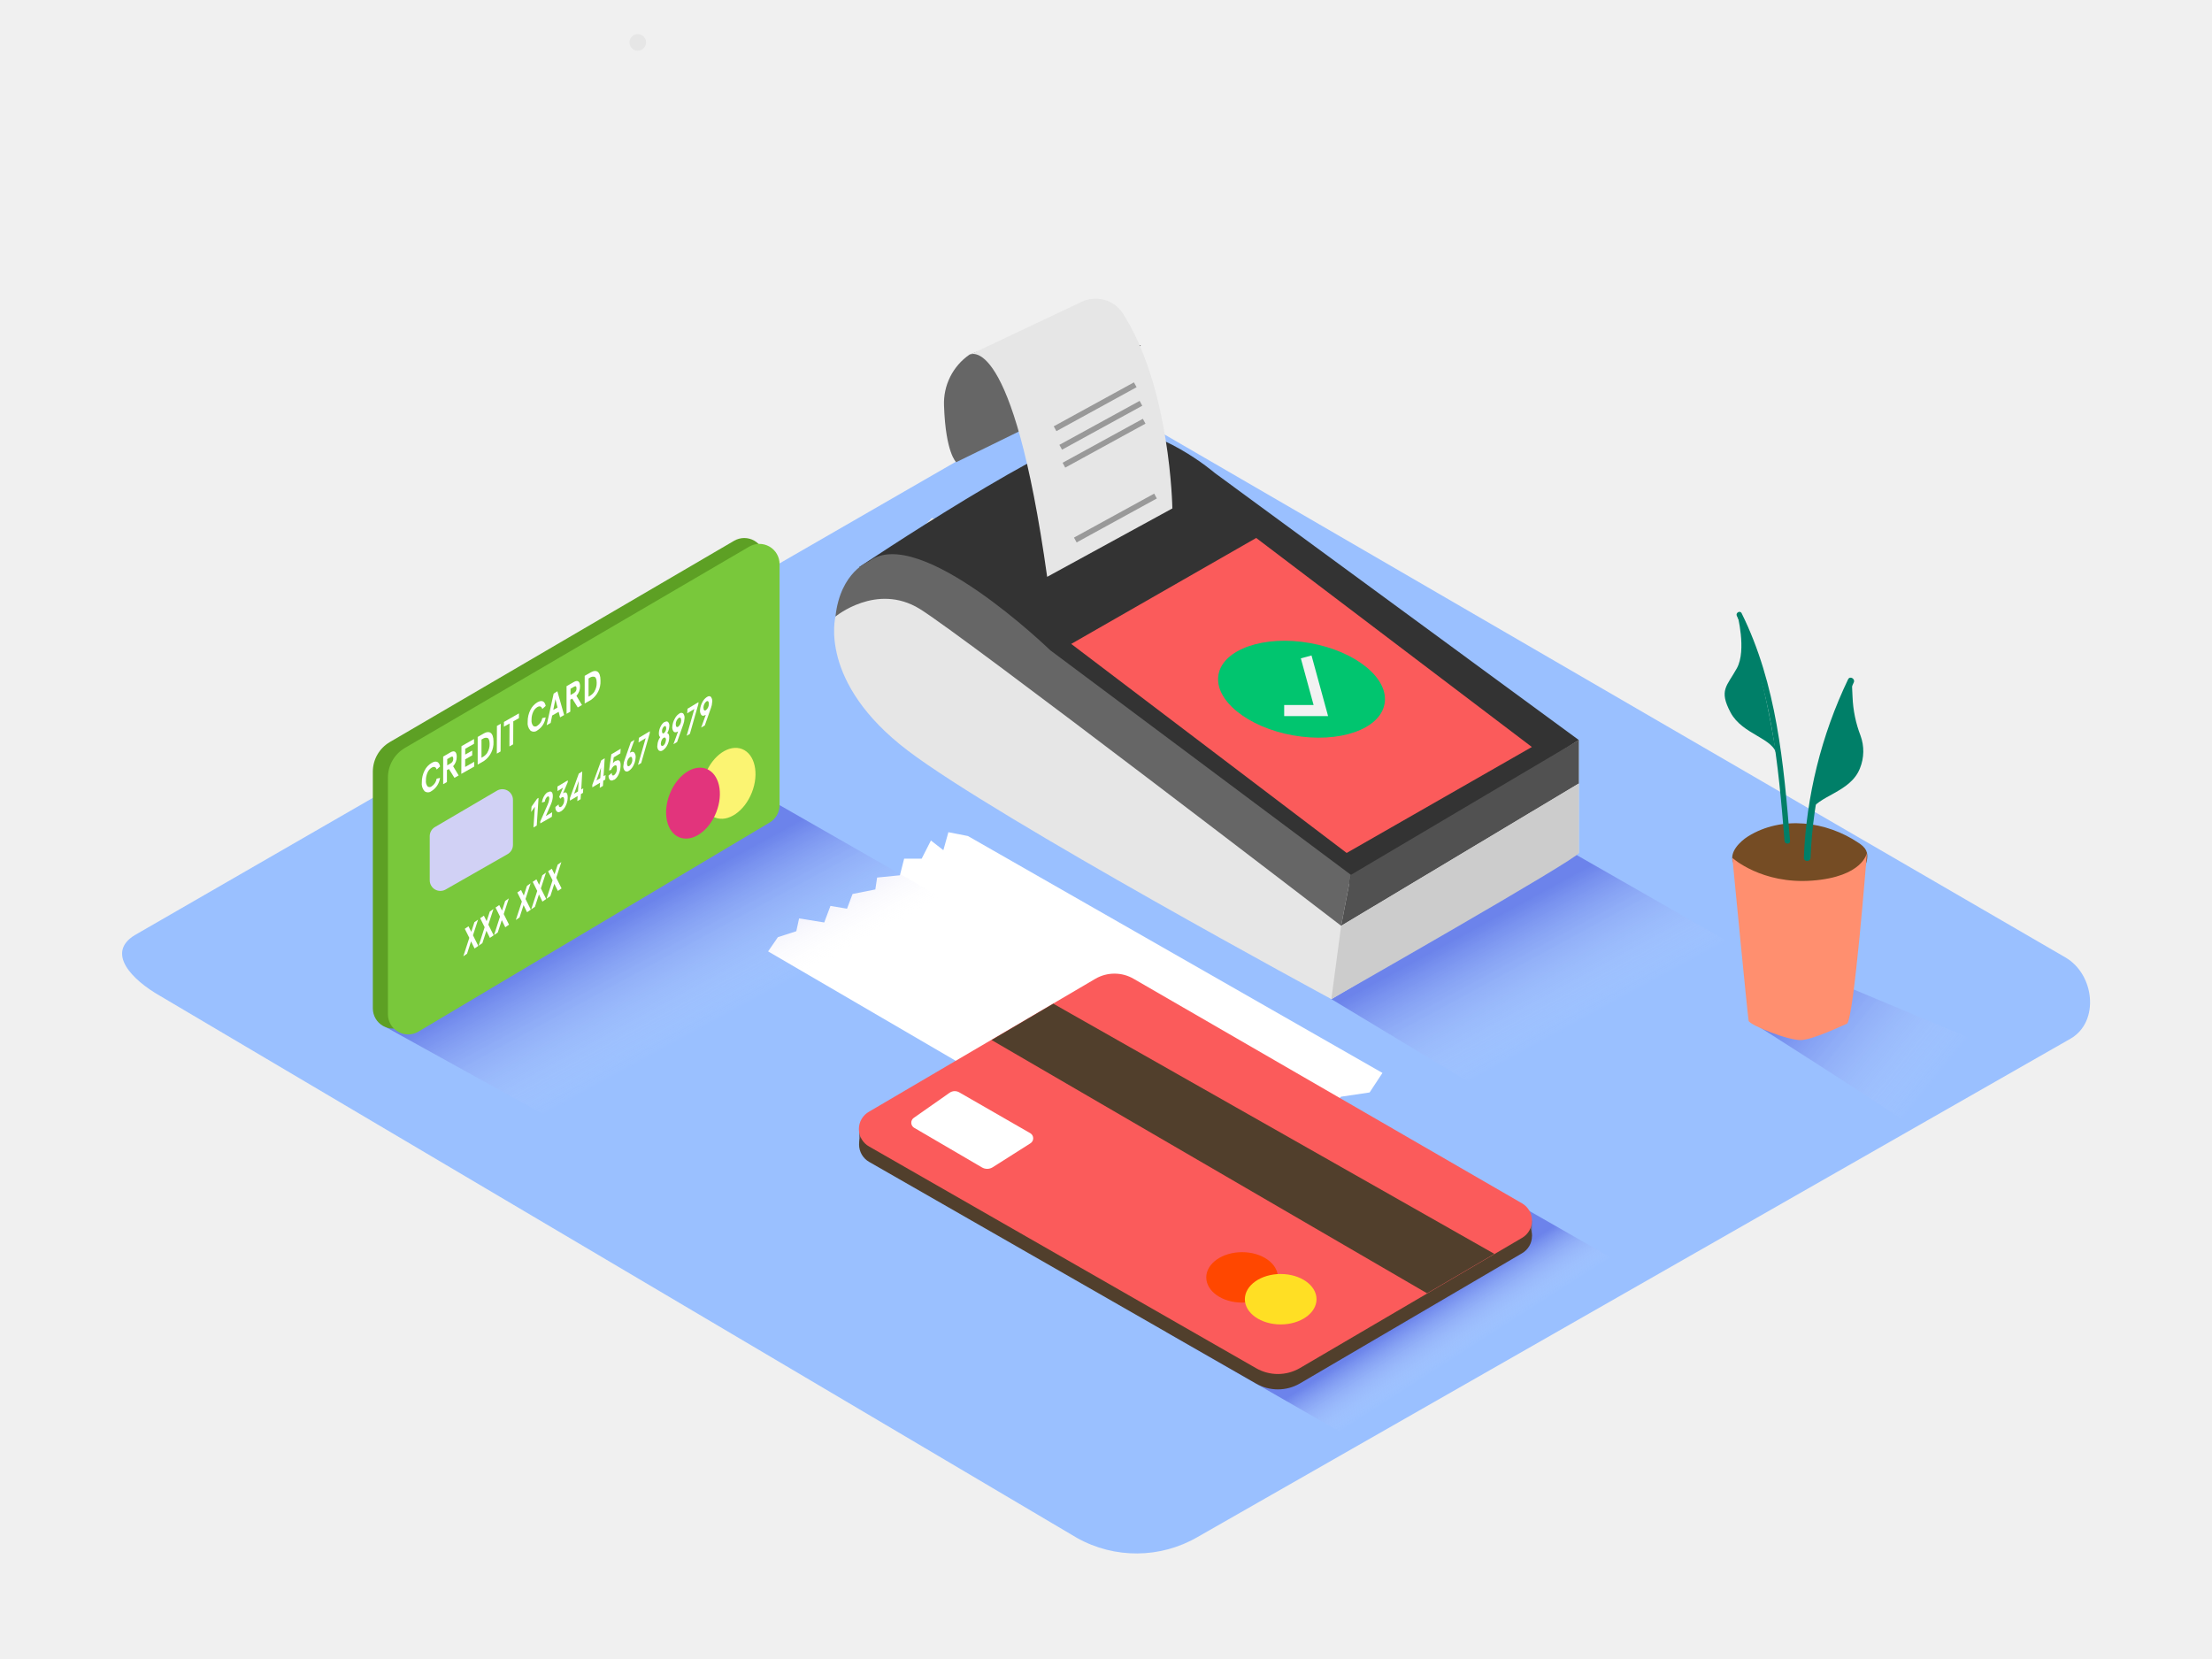
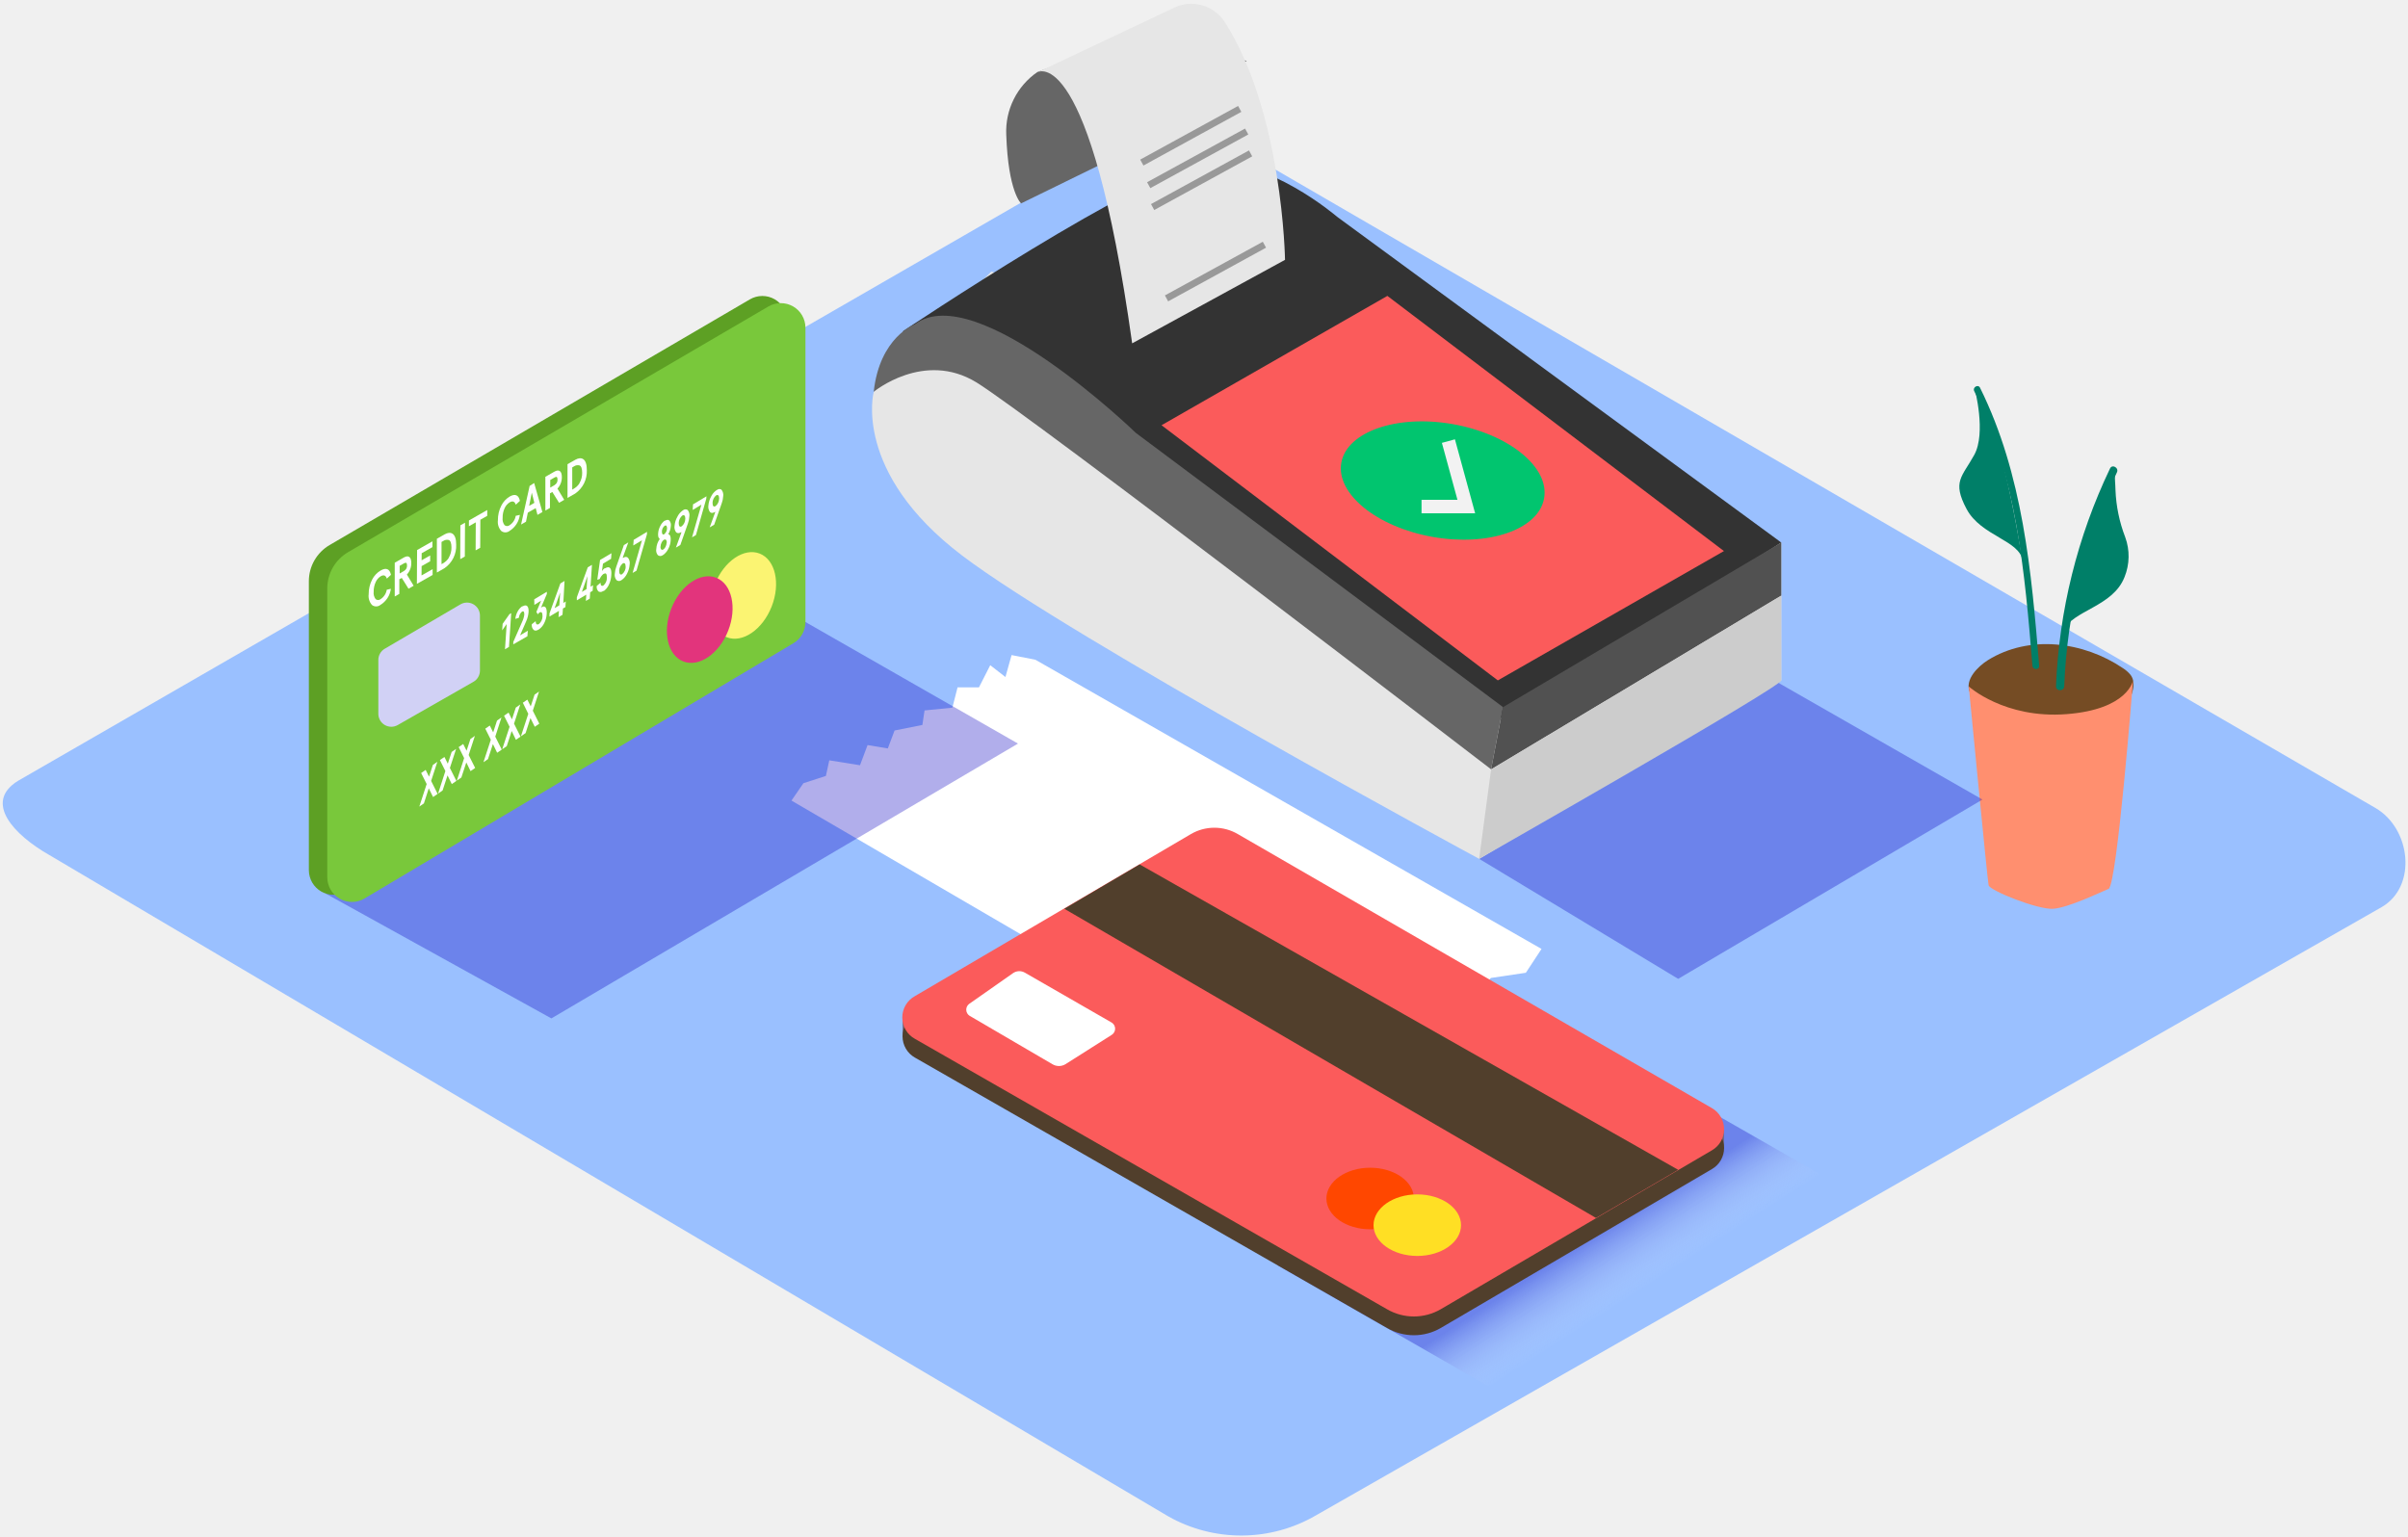
- <svg xmlns="http://www.w3.org/2000/svg" xmlns:xlink="http://www.w3.org/1999/xlink" id="Layer_2" data-name="Layer 2" viewBox="0 0 400 300" class="illustration">
+ <svg xmlns="http://www.w3.org/2000/svg" viewBox="0 0 362 231" fill="none">
+   <path d="M175.651 228.011L7.435 128.572C2.076 125.527 -2.512 120.624 2.705 117.407L171.53 20.068C174.068 18.495 177.914 17.47 180.482 18.962L357.092 121.477C362.452 124.583 363.406 133.281 358.047 136.387L197.829 227.849C194.466 229.805 190.651 230.85 186.761 230.878C182.871 230.907 179.042 229.918 175.651 228.011Z" fill="#9AC0FF" />
+   <path opacity="0.32" d="M192.033 190.233L225.203 209.275L276.319 178.094L241.514 158.179" fill="url(#paint0_linear)" />
+   <path d="M118.984 120.371L119.745 120.817L195.494 164.99L197.585 162.107L203.848 160.585L203.878 158.108L210.273 156.85L211.643 154.251L216.19 153.815L218.291 150.415L221.773 149.643L224.127 147.045L229.385 146.263L231.74 142.68L155.655 99.198L152.073 98.497L151.149 101.796L148.865 100.02L147.17 103.349H143.953L143.171 106.404L138.989 106.82L138.664 109.003L134.483 109.835L133.468 112.535L130.423 112.027L129.286 115.062L124.668 114.321L124.16 116.666L120.78 117.762" fill="white" />
+   <path d="M259.165 169.771V172.714L258.272 171.242L259.165 169.771Z" fill="#756373" />
+   <path d="M135.701 153.125V155.957L137.984 154.434L135.701 153.125Z" fill="#756373" />
+   <path d="M137.548 159.022L208.527 199.683C209.75 200.391 211.138 200.764 212.551 200.764C213.965 200.764 215.353 200.391 216.576 199.683L257.358 175.779C257.915 175.458 258.377 174.995 258.698 174.438C259.019 173.882 259.188 173.25 259.188 172.607C259.188 171.965 259.019 171.333 258.698 170.777C258.377 170.22 257.915 169.757 257.358 169.436L186.075 128.267C185.007 127.645 183.794 127.317 182.558 127.317C181.322 127.317 180.109 127.645 179.041 128.267L137.558 152.627C136.989 152.944 136.515 153.408 136.185 153.969C135.854 154.531 135.68 155.17 135.679 155.821C135.678 156.473 135.85 157.113 136.179 157.675C136.507 158.238 136.98 158.703 137.548 159.022V159.022Z" fill="#513F2C" />
+   <path d="M137.548 156.2L208.527 196.861C209.75 197.569 211.138 197.942 212.551 197.942C213.965 197.942 215.353 197.569 216.576 196.861L257.358 172.958C257.915 172.636 258.377 172.173 258.698 171.617C259.019 171.06 259.188 170.428 259.188 169.786C259.188 169.143 259.019 168.512 258.698 167.955C258.377 167.398 257.915 166.936 257.358 166.614L186.075 125.405C185.007 124.783 183.794 124.455 182.558 124.455C181.322 124.455 180.109 124.783 179.041 125.405L137.558 149.765C136.979 150.079 136.496 150.543 136.159 151.109C135.821 151.675 135.643 152.321 135.642 152.979C135.641 153.638 135.817 154.285 136.153 154.851C136.488 155.418 136.97 155.884 137.548 156.2V156.2Z" fill="#FB5B5B" />
+   <path d="M145.739 152.719L158.203 160.006C158.501 160.188 158.844 160.285 159.193 160.285C159.542 160.285 159.884 160.188 160.182 160.006L167.125 155.601C167.282 155.504 167.412 155.368 167.502 155.206C167.592 155.045 167.64 154.863 167.64 154.678C167.64 154.493 167.592 154.311 167.502 154.149C167.412 153.987 167.282 153.851 167.125 153.754L154.062 146.243C153.789 146.086 153.477 146.01 153.162 146.025C152.847 146.039 152.543 146.143 152.286 146.324L145.698 150.942C145.558 151.046 145.445 151.182 145.368 151.338C145.291 151.494 145.254 151.667 145.257 151.841C145.261 152.015 145.307 152.186 145.391 152.339C145.475 152.491 145.594 152.622 145.739 152.719V152.719Z" fill="white" />
+   <path d="M205.979 184.833C209.612 184.833 212.556 182.761 212.556 180.205C212.556 177.649 209.612 175.576 205.979 175.576C202.347 175.576 199.402 177.649 199.402 180.205C199.402 182.761 202.347 184.833 205.979 184.833Z" fill="#FF4700" />
+   <path d="M213.064 188.842C216.696 188.842 219.641 186.77 219.641 184.214C219.641 181.658 216.696 179.586 213.064 179.586C209.431 179.586 206.487 181.658 206.487 184.214C206.487 186.77 209.431 188.842 213.064 188.842Z" fill="#FFDF24" />
+   <path d="M160 136.641L239.931 183.128L252.283 175.891L171.327 129.972L160 136.641Z" fill="#513F2C" />
+   <path opacity="0.32" d="M327.302 151.44C333.749 146.94 340.575 143.011 347.704 139.696L311.326 124.471L299.329 133.231C307.784 138.651 316.269 144.01 324.622 149.562C325.526 150.201 326.409 150.78 327.302 151.44Z" fill="url(#paint1_linear)" />
+   <path d="M320.664 102.263C320.595 101.976 320.467 101.706 320.289 101.471C319.961 101.072 319.57 100.729 319.131 100.456C313.234 96.467 305.064 95.381 298.831 99.269C297.41 100.162 295.289 102.182 296.132 104.09C296.619 105.196 298.101 105.846 299.177 106.293C302.606 107.651 306.188 108.585 309.844 109.074C311.164 109.297 312.503 109.52 313.833 109.642C314.753 109.731 315.68 109.587 316.53 109.223C317.379 108.859 318.124 108.288 318.695 107.561C319.598 106.384 321.07 103.999 320.664 102.263Z" fill="#754C24" />
+   <path d="M295.969 103.217C295.969 103.217 301.349 108.089 310.646 107.379C319.943 106.668 320.664 102.304 320.664 102.304C320.664 102.304 318.258 133.119 316.99 133.647C315.721 134.175 310.971 136.469 308.677 136.641C306.383 136.814 299.136 133.911 298.953 133.109C298.77 132.307 295.969 103.217 295.969 103.217Z" fill="#FF8F6F" />
+   <path d="M297.664 58.303C297.38 57.725 296.497 58.232 296.791 58.811C303.155 71.64 304.394 86.084 305.541 100.111C305.591 100.751 306.606 100.761 306.556 100.111C305.388 85.891 304.109 71.305 297.664 58.303Z" fill="#007F68" />
+   <path d="M296.852 58.415C296.852 58.415 298.628 65.073 296.791 68.403C294.954 71.732 293.442 72.392 295.634 76.523C297.826 80.654 303.693 81.212 304.079 84.379C304.465 87.546 301.267 64.079 296.852 58.415Z" fill="#007F68" />
+   <path d="M317.203 70.443C312.302 80.693 309.539 91.834 309.083 103.187C309.083 103.978 310.291 103.968 310.321 103.187C310.751 92.05 313.442 81.117 318.228 71.052C318.604 70.352 317.538 69.732 317.203 70.443Z" fill="#007F68" />
+   <path d="M318.025 73.691C318.025 73.021 317.873 71.661 317.944 70.534L317.233 70.981C314.818 76.858 311.204 90.662 310.128 94.884C311.6 91.717 317.619 91.281 319.385 86.764C320.164 84.847 320.201 82.708 319.487 80.765C318.615 78.503 318.122 76.113 318.025 73.691V73.691Z" fill="#007F68" />
+   <path opacity="0.32" d="M48.908 134.327L82.89 153.125L153.037 111.804L121.085 93.524" fill="url(#paint2_linear)" />
+   <path d="M46.431 87.393V130.845C46.433 131.498 46.608 132.139 46.937 132.703C47.266 133.267 47.738 133.734 48.306 134.056C48.874 134.379 49.517 134.545 50.17 134.539C50.822 134.533 51.462 134.355 52.024 134.022L116.507 95.635C117.057 95.307 117.513 94.842 117.829 94.285C118.146 93.728 118.313 93.099 118.314 92.458V48.204C118.313 47.553 118.141 46.913 117.814 46.349C117.487 45.785 117.018 45.317 116.453 44.993C115.887 44.669 115.247 44.499 114.595 44.502C113.943 44.504 113.304 44.678 112.741 45.007L49.547 81.953C48.598 82.509 47.812 83.304 47.265 84.258C46.718 85.213 46.431 86.293 46.431 87.393V87.393Z" fill="#5DA024" />
+   <path d="M49.202 88.469V131.921C49.204 132.574 49.379 133.215 49.708 133.779C50.037 134.343 50.509 134.809 51.077 135.132C51.645 135.454 52.288 135.621 52.941 135.615C53.593 135.609 54.233 135.431 54.795 135.098L119.278 96.711C119.828 96.383 120.284 95.918 120.6 95.361C120.917 94.804 121.084 94.175 121.085 93.534V49.28C121.084 48.629 120.912 47.989 120.585 47.425C120.258 46.861 119.789 46.393 119.224 46.069C118.658 45.745 118.018 45.575 117.366 45.578C116.714 45.58 116.075 45.754 115.512 46.083L52.318 83.029C51.369 83.585 50.583 84.38 50.036 85.334C49.489 86.288 49.202 87.369 49.202 88.469V88.469Z" fill="#79C83B" />
+   <path d="M116.001 91.208C117.37 87.734 116.569 84.166 114.212 83.237C111.855 82.308 108.834 84.37 107.465 87.844C106.096 91.317 106.897 94.886 109.255 95.815C111.612 96.744 114.633 94.681 116.001 91.208Z" fill="#FBF472" />
+   <path d="M109.463 94.843C110.832 91.37 110.03 87.801 107.673 86.872C105.316 85.943 102.295 88.005 100.926 91.479C99.557 94.952 100.359 98.521 102.716 99.45C105.073 100.379 108.094 98.317 109.463 94.843Z" fill="#E2347C" />
+   <path d="M57.241 85.769C58.053 85.302 58.601 85.546 58.774 86.429L58.155 86.998C57.992 86.51 57.688 86.388 57.241 86.642C56.904 86.849 56.639 87.153 56.48 87.515C56.269 87.973 56.165 88.473 56.175 88.977C56.126 89.37 56.231 89.767 56.47 90.083C56.575 90.171 56.708 90.218 56.845 90.218C56.982 90.218 57.115 90.171 57.221 90.083C57.464 89.925 57.672 89.718 57.831 89.475C57.99 89.232 58.097 88.959 58.144 88.672L58.764 88.53C58.698 89.03 58.521 89.508 58.245 89.93C57.969 90.352 57.602 90.706 57.17 90.966C56.992 91.105 56.772 91.181 56.546 91.181C56.32 91.181 56.1 91.105 55.922 90.966C55.728 90.749 55.583 90.492 55.497 90.213C55.411 89.935 55.386 89.641 55.424 89.352C55.416 88.587 55.593 87.831 55.942 87.15C56.233 86.574 56.684 86.094 57.241 85.769Z" fill="white" />
+   <path d="M61.169 86.388L62.184 88.073L61.413 88.52L60.398 86.896L60.032 87.099V89.291L59.342 89.687V84.612L60.702 83.831C61.423 83.414 61.829 83.76 61.829 84.632C61.845 85.281 61.609 85.911 61.169 86.388V86.388ZM60.743 85.84C60.888 85.76 61.006 85.64 61.086 85.494C61.165 85.348 61.201 85.183 61.189 85.018C61.189 84.632 61.044 84.524 60.753 84.693L60.083 85.079V86.226L60.753 85.84" fill="white" />
+   <path d="M65.006 81.394V82.267L63.392 83.181L63.382 84.247L64.671 83.516V84.389L63.382 85.12L63.372 86.52L65.036 85.576V86.449L62.671 87.789L62.702 82.704L65.006 81.394Z" fill="white" />
+   <path d="M66.853 80.339C67.736 79.842 68.589 80.116 68.579 81.892C68.611 82.581 68.468 83.266 68.163 83.884C67.857 84.502 67.4 85.032 66.833 85.424L65.676 86.084V81.009L66.853 80.339ZM67.452 83.871C67.741 83.399 67.886 82.852 67.868 82.298C67.868 81.648 67.716 81.283 67.462 81.192C67.32 81.156 67.173 81.151 67.029 81.177C66.886 81.203 66.749 81.26 66.63 81.344L66.376 81.486V84.825L66.63 84.683C66.972 84.485 67.261 84.206 67.472 83.871" fill="white" />
+   <path d="M69.908 78.593L69.878 83.678L69.188 84.074L69.208 78.989L69.908 78.593Z" fill="white" />
+   <path d="M73.248 76.685V77.558L72.212 78.147L72.192 82.359L71.502 82.755L71.522 78.543L70.487 79.131L70.497 78.258L73.248 76.685Z" fill="white" />
+   <path d="M76.627 74.655C77.439 74.188 77.988 74.432 78.16 75.315L77.541 75.883C77.379 75.396 77.074 75.274 76.627 75.528C76.292 75.736 76.026 76.04 75.866 76.401C75.655 76.859 75.551 77.359 75.562 77.862C75.512 78.255 75.618 78.652 75.856 78.969C75.963 79.055 76.095 79.101 76.232 79.101C76.368 79.101 76.501 79.055 76.607 78.969C76.851 78.811 77.058 78.603 77.218 78.361C77.377 78.118 77.483 77.844 77.531 77.558L78.15 77.416C78.086 77.909 77.914 78.381 77.646 78.799C77.377 79.216 77.019 79.569 76.597 79.832C76.419 79.971 76.199 80.046 75.973 80.046C75.747 80.046 75.527 79.971 75.349 79.832C75.155 79.614 75.01 79.357 74.924 79.079C74.838 78.8 74.814 78.507 74.851 78.218C74.842 77.452 75.019 76.696 75.369 76.015C75.652 75.452 76.088 74.981 76.627 74.655V74.655Z" fill="white" />
+   <path d="M80.302 72.625L81.54 76.99L80.799 77.416L80.535 76.401L79.348 77.081L79.074 78.441L78.333 78.867L79.622 73.061L80.302 72.625ZM79.551 76.056L80.332 75.609L79.947 74.076L79.541 76.106" fill="white" />
+   <path d="M83.803 73.468L84.819 75.152L84.047 75.599L83.032 73.975L82.677 74.178V76.37L81.987 76.766V71.691L83.337 70.92C84.057 70.504 84.463 70.849 84.463 71.722C84.477 72.367 84.241 72.993 83.803 73.468V73.468ZM83.377 72.919C83.519 72.839 83.636 72.72 83.713 72.577C83.79 72.433 83.825 72.27 83.814 72.107C83.814 71.722 83.672 71.61 83.387 71.783L82.718 72.168V73.315L83.387 72.93" fill="white" />
+   <path d="M86.504 69.123C87.376 68.626 88.229 68.9 88.219 70.686C88.25 71.373 88.106 72.057 87.801 72.673C87.495 73.289 87.038 73.817 86.473 74.208L85.316 74.868V69.793L86.504 69.123ZM87.102 72.655C87.389 72.182 87.534 71.636 87.519 71.082C87.519 70.433 87.366 70.067 87.112 69.976C86.971 69.94 86.823 69.935 86.68 69.961C86.536 69.987 86.4 70.044 86.28 70.128L86.026 70.28V73.62L86.28 73.467C86.622 73.269 86.911 72.99 87.123 72.655" fill="white" />
+   <path d="M56.876 99.198V107.318C56.874 107.66 56.963 107.997 57.134 108.295C57.304 108.592 57.55 108.839 57.847 109.011C58.143 109.183 58.48 109.273 58.823 109.274C59.165 109.274 59.502 109.184 59.799 109.013L71.136 102.537C71.441 102.371 71.696 102.126 71.875 101.828C72.053 101.53 72.149 101.189 72.151 100.842V92.549C72.151 92.203 72.058 91.862 71.882 91.563C71.706 91.264 71.453 91.018 71.15 90.849C70.847 90.681 70.504 90.596 70.157 90.604C69.811 90.612 69.472 90.713 69.177 90.895L57.84 97.543C57.55 97.713 57.309 97.954 57.141 98.244C56.972 98.534 56.88 98.862 56.876 99.198V99.198Z" fill="#D1D1F5" />
+   <path d="M76.587 92.346L76.851 92.194L76.516 97.269L75.917 97.624L76.171 93.828L75.491 94.782L75.562 93.798L76.587 92.346Z" fill="white" />
+   <path d="M78.485 91.169H78.566C79.185 90.804 79.52 91.169 79.459 92.052C79.416 92.53 79.293 92.996 79.094 93.433L78.18 95.534L79.348 94.833L79.287 95.666L77.165 96.884V96.518L78.505 93.473C78.668 93.134 78.775 92.771 78.82 92.397C78.82 91.981 78.719 91.819 78.455 91.981C78.324 92.095 78.218 92.233 78.141 92.388C78.064 92.543 78.019 92.712 78.008 92.885L77.47 93.057C77.512 92.654 77.637 92.263 77.835 91.91C77.992 91.617 78.215 91.363 78.485 91.169Z" fill="white" />
+   <path d="M80.312 90.113L82.21 88.977V89.301L81.327 91.382L81.459 91.281C81.966 90.986 82.24 91.402 82.19 92.296C82.162 92.796 82.027 93.284 81.794 93.727C81.625 94.073 81.374 94.372 81.063 94.6L80.962 94.661C80.657 94.853 80.403 94.864 80.221 94.711C80.113 94.6 80.032 94.465 79.984 94.317C79.937 94.169 79.924 94.012 79.947 93.859L80.525 93.402C80.525 93.849 80.728 93.991 81.012 93.828C81.18 93.687 81.316 93.512 81.41 93.314C81.504 93.116 81.556 92.9 81.56 92.681C81.56 92.103 81.408 91.92 81.104 92.103C81.002 92.176 80.913 92.265 80.84 92.367L80.637 92.001L81.347 90.316L80.332 90.946L80.312 90.113Z" fill="white" />
+   <path d="M84.687 90.661L85.052 90.438L85.001 91.281L84.626 91.494L84.565 92.438L83.966 92.793L84.027 91.849L82.606 92.702V92.235L84.24 87.728L84.869 87.353L84.687 90.661ZM84.088 91.017L84.21 89.088L83.377 91.443L84.078 91.017" fill="white" />
+   <path d="M88.777 88.215L89.153 87.992L89.092 88.835L88.726 89.048L88.665 90.002L88.077 90.357L88.138 89.413L86.717 90.266V89.809L88.361 85.302L88.99 84.927L88.777 88.215ZM88.178 88.571L88.31 86.632L87.478 88.997L88.178 88.571" fill="white" />
+   <path d="M90.208 84.196L91.924 83.181L91.863 84.023L90.645 84.754L90.493 85.861C90.603 85.7 90.741 85.559 90.898 85.444H90.98C91.65 85.038 91.995 85.444 91.893 86.51C91.866 87.011 91.739 87.501 91.518 87.951C91.354 88.309 91.102 88.62 90.787 88.855L90.665 88.865C90.57 88.948 90.451 88.998 90.325 89.009C90.199 89.02 90.073 88.991 89.965 88.926C89.864 88.818 89.789 88.689 89.743 88.549C89.698 88.409 89.683 88.26 89.701 88.114L90.279 87.617C90.279 88.053 90.462 88.185 90.726 88.022C90.893 87.879 91.025 87.699 91.113 87.497C91.201 87.295 91.242 87.076 91.233 86.855C91.233 86.277 91.102 86.094 90.777 86.287H90.726C90.475 86.492 90.279 86.758 90.157 87.058L89.792 87.17L90.208 84.196Z" fill="white" />
+   <path d="M94.421 83.882C94.528 84.025 94.605 84.189 94.645 84.364C94.686 84.539 94.688 84.72 94.654 84.897C94.619 85.376 94.484 85.843 94.258 86.267C94.089 86.618 93.839 86.925 93.527 87.16L93.436 87.221C93.33 87.311 93.195 87.36 93.055 87.36C92.916 87.36 92.781 87.311 92.675 87.221C92.561 87.08 92.481 86.916 92.439 86.741C92.397 86.565 92.394 86.382 92.431 86.206C92.456 85.858 92.531 85.516 92.654 85.191L93.791 81.953L94.451 81.557L93.609 83.871H93.69C93.994 83.689 94.238 83.689 94.421 83.882ZM94.055 85.242C94.055 84.734 93.893 84.551 93.598 84.734C93.44 84.868 93.312 85.034 93.223 85.221C93.133 85.409 93.085 85.613 93.081 85.82C93.081 86.307 93.253 86.5 93.537 86.328C93.697 86.192 93.826 86.024 93.917 85.835C94.008 85.647 94.059 85.441 94.065 85.231" fill="white" />
+   <path d="M95.263 81.171L97.273 79.963L97.252 80.349L95.689 85.8L95.101 86.145L96.511 81.232L95.202 82.014L95.263 81.171Z" fill="white" />
+   <path d="M100.46 80.309C100.744 80.39 100.866 80.704 100.825 81.263C100.797 81.73 100.662 82.186 100.429 82.592C100.262 82.917 100.023 83.198 99.729 83.415L99.638 83.475C99.532 83.558 99.401 83.604 99.267 83.604C99.133 83.604 99.002 83.558 98.897 83.475C98.788 83.344 98.711 83.19 98.671 83.025C98.63 82.86 98.627 82.688 98.663 82.521C98.69 81.988 98.87 81.473 99.181 81.039C98.988 80.918 98.907 80.644 98.937 80.207C98.966 79.805 99.08 79.414 99.272 79.06C99.419 78.755 99.639 78.49 99.912 78.289H99.983C100.267 78.126 100.48 78.116 100.642 78.289C100.733 78.403 100.799 78.536 100.834 78.678C100.869 78.82 100.873 78.967 100.845 79.111C100.817 79.536 100.684 79.947 100.46 80.309V80.309ZM100.226 81.628C100.242 81.549 100.241 81.468 100.224 81.389C100.206 81.31 100.173 81.236 100.125 81.171C100.044 81.1 99.932 81.1 99.79 81.171C99.656 81.269 99.548 81.398 99.475 81.547C99.375 81.735 99.316 81.943 99.303 82.156C99.286 82.235 99.287 82.316 99.304 82.395C99.322 82.474 99.356 82.548 99.404 82.613C99.485 82.684 99.597 82.694 99.729 82.613C99.863 82.515 99.971 82.386 100.044 82.237C100.145 82.049 100.203 81.841 100.216 81.628H100.226ZM100.277 79.456C100.277 79.07 100.155 78.918 99.912 79.06C99.789 79.164 99.689 79.293 99.619 79.438C99.549 79.583 99.51 79.742 99.506 79.903C99.506 80.288 99.627 80.461 99.861 80.319C99.987 80.212 100.089 80.08 100.161 79.932C100.232 79.783 100.272 79.621 100.277 79.456" fill="white" />
+   <path d="M103.383 76.685C103.496 76.825 103.577 76.989 103.619 77.165C103.661 77.341 103.664 77.523 103.627 77.7C103.607 78.047 103.535 78.389 103.413 78.715L102.277 81.943L101.607 82.338L102.449 80.024H102.378C102.074 80.207 101.827 80.207 101.637 80.024C101.532 79.88 101.457 79.715 101.419 79.54C101.38 79.365 101.379 79.185 101.414 79.009C101.459 78.549 101.601 78.102 101.83 77.7C101.999 77.348 102.249 77.042 102.561 76.807L102.652 76.746C102.748 76.653 102.873 76.596 103.007 76.585C103.14 76.574 103.273 76.609 103.383 76.685V76.685ZM103.028 78.025C103.028 77.537 102.855 77.345 102.561 77.527C102.402 77.664 102.273 77.831 102.182 78.02C102.091 78.209 102.04 78.414 102.033 78.624C102.033 79.131 102.195 79.314 102.5 79.121C102.658 78.987 102.786 78.821 102.876 78.634C102.965 78.446 103.013 78.242 103.018 78.035" fill="white" />
+   <path d="M104.185 75.832L106.205 74.624L106.174 75L104.621 80.451L104.033 80.796L105.443 75.883L104.134 76.675L104.185 75.832Z" fill="white" />
+   <path d="M108.468 73.64C108.58 73.781 108.659 73.946 108.701 74.121C108.743 74.296 108.747 74.478 108.712 74.655C108.693 75.002 108.622 75.345 108.499 75.67L107.362 78.898L106.692 79.293L107.534 76.979H107.463C107.159 77.172 106.905 77.172 106.722 76.979C106.62 76.833 106.547 76.668 106.509 76.494C106.471 76.32 106.467 76.14 106.499 75.964C106.543 75.505 106.681 75.059 106.905 74.655C107.073 74.303 107.324 73.996 107.636 73.762L107.727 73.701C108.022 73.488 108.275 73.478 108.468 73.64ZM108.113 74.99C108.113 74.503 107.94 74.31 107.646 74.493C107.487 74.629 107.358 74.797 107.267 74.985C107.176 75.174 107.125 75.379 107.118 75.589C107.118 76.096 107.281 76.279 107.585 76.086C107.743 75.952 107.872 75.786 107.961 75.599C108.05 75.412 108.098 75.207 108.103 75" fill="white" />
+   <path d="M65.747 114.544L64.813 117.417L65.787 119.366L65.107 119.843L64.458 118.533L63.727 120.797L63.037 121.274L64.143 117.884L63.311 116.229L63.991 115.762L64.498 116.777L65.077 115.011L65.747 114.544Z" fill="white" />
+   <path d="M71.39 110.647L70.456 113.519L71.431 115.468L70.74 115.945L70.101 114.636L69.36 116.899L68.68 117.376L69.776 113.986L68.954 112.332L69.634 111.865L70.142 112.88L70.72 111.114L71.39 110.647Z" fill="white" />
+   <path d="M68.569 112.596L67.635 115.468L68.609 117.417L67.919 117.894L67.279 116.585L66.538 118.848L65.858 119.325L66.955 115.935L66.132 114.281L66.812 113.814L67.32 114.829L67.899 113.063L68.569 112.596Z" fill="white" />
+   <path d="M75.389 107.876L74.455 110.759L75.43 112.707L74.74 113.184L74.1 111.875L73.359 114.139L72.679 114.605L73.786 111.225L72.953 109.561L73.633 109.094L74.141 110.119L74.719 108.343L75.389 107.876Z" fill="white" />
+   <path d="M78.211 105.927L77.277 108.81L78.251 110.759L77.561 111.236L76.922 109.916L76.181 112.19L75.501 112.657L76.607 109.277L75.775 107.612L76.455 107.145L76.963 108.16L77.541 106.394L78.211 105.927Z" fill="white" />
+   <path d="M81.033 103.978L80.099 106.861L81.073 108.81L80.393 109.277L79.744 107.967L79.013 110.231L78.312 110.708L79.419 107.328L78.597 105.663L79.277 105.196L79.784 106.211L80.363 104.445L81.033 103.978Z" fill="white" />
+   <path opacity="0.32" d="M222.361 129.13L252.283 147.177L298.029 120.218L266.077 101.938" fill="url(#paint3_linear)" />
+   <path d="M155.95 10.832C154.438 11.874 153.215 13.283 152.396 14.927C151.578 16.571 151.191 18.396 151.271 20.231C151.565 28.909 153.504 30.584 153.504 30.584L167.338 23.814L187.405 9.147C187.405 9.147 170.495 4.995 155.95 10.832Z" fill="#666666" />
+   <path d="M131.346 58.922C131.346 58.922 128.119 70.991 144.633 83.526C161.147 96.061 222.361 129.13 222.361 129.13L267.783 102.304V81.577L149.028 40.825" fill="#E6E6E6" />
+   <path d="M267.783 81.577L200.996 32.583C200.996 32.583 190.582 23.611 181.426 24.463C172.271 25.316 135.69 49.838 135.69 49.838L225.954 108.15L267.783 81.577Z" fill="#333333" />
+   <path d="M189.019 71.407L200.285 80.299L228.116 63.581L217.54 55.197L189.019 71.407Z" fill="#70F9E9" />
+   <path d="M174.616 63.937L225.173 102.304L259.165 82.856L208.567 44.489L174.616 63.937Z" fill="#FB5B5B" />
+   <path d="M225.954 106.323L170.759 65.094C170.759 65.094 146.734 41.81 137.517 48.763C137.517 48.763 132.239 50.671 131.346 58.913C131.346 58.913 138.888 52.66 146.784 57.492C154.681 62.323 224.158 115.671 224.158 115.671L225.954 106.323Z" fill="#666666" />
+   <path d="M225.954 106.323L267.783 81.577V89.555L224.158 115.681L225.954 106.323Z" fill="#515151" />
+   <path d="M224.158 115.681L222.361 129.13C222.361 129.13 267.782 103.288 267.782 102.304V89.555L224.158 115.681Z" fill="#CCCCCC" />
+   <path d="M170.2 51.625L193.18 39.069C193.18 39.069 192.855 16.8 184.045 3.199C183.239 2.008 182.031 1.147 180.643 0.774C179.254 0.401 177.777 0.541 176.483 1.169L156 10.852C156 10.852 163.846 6.204 170.2 51.625Z" fill="#E6E6E6" />
+   <path d="M171.652 24.443L186.369 16.374" stroke="#999999" stroke-width="1.015" stroke-miterlimit="10" />
+   <path d="M172.687 27.843L187.415 19.774" stroke="#999999" stroke-width="1.015" stroke-miterlimit="10" />
+   <path d="M173.276 31.132L188.004 23.062" stroke="#999999" stroke-width="1.015" stroke-miterlimit="10" />
+   <path d="M175.367 44.865L190.084 36.795" stroke="#999999" stroke-width="1.015" stroke-miterlimit="10" />
+   <path d="M232.126 74.939C231.283 79.629 223.772 82.217 215.358 80.725C206.943 79.233 200.803 74.209 201.645 69.56C202.488 64.911 209.999 62.282 218.413 63.774C226.827 65.266 232.978 70.25 232.126 74.939Z" fill="#01C56F" />
+   <path d="M213.703 76.167H220.433L217.743 66.322" stroke="#F2F2F2" stroke-width="2.03" stroke-miterlimit="10" />
  <defs>
-     <linearGradient id="linear-gradient" x1="260.43" y1="247.4" x2="254.65" y2="238.4" gradientUnits="userSpaceOnUse">
-       <stop offset="0" stop-color="#fff" stop-opacity="0" />
-       <stop offset="0.98" stop-color="#0800bf" />
+     <linearGradient id="paint0_linear" x1="242.336" y1="196.861" x2="236.47" y2="187.726" gradientUnits="userSpaceOnUse">
+       <stop stop-color="white" stop-opacity="0" />
+       <stop offset="0.98" stop-color="#0800BF" />
    </linearGradient>
-     <linearGradient id="linear-gradient-2" x1="258.61" y1="195.66" x2="282.17" y2="176.67" gradientTransform="matrix(-1, 0, 0, 1, 608.63, 0)" xlink:href="#linear-gradient" />
-     <linearGradient id="linear-gradient-3" x1="127.37" y1="186.12" x2="115.2" y2="163.76" xlink:href="#linear-gradient" />
-     <linearGradient id="linear-gradient-4" x1="283.46" y1="186.27" x2="271.64" y2="164.54" xlink:href="#linear-gradient" />
+     <linearGradient id="paint1_linear" x1="-12235.8" y1="5401.14" x2="-12844.2" y2="4521.51" gradientUnits="userSpaceOnUse">
+       <stop stop-color="white" stop-opacity="0" />
+       <stop offset="0.98" stop-color="#0800BF" />
+     </linearGradient>
+     <linearGradient id="paint2_linear" x1="13311.8" y1="11186.4" x2="12821.3" y2="9611.79" gradientUnits="userSpaceOnUse">
+       <stop stop-color="white" stop-opacity="0" />
+       <stop offset="0.98" stop-color="#0800BF" />
+     </linearGradient>
+     <linearGradient id="paint3_linear" x1="21671.3" y1="8528.52" x2="21296.6" y2="7376.46" gradientUnits="userSpaceOnUse">
+       <stop stop-color="white" stop-opacity="0" />
+       <stop offset="0.98" stop-color="#0800BF" />
+     </linearGradient>
  </defs>
-   <path d="M194.73,278.09,29,180.12c-5.28-3-9.8-7.83-4.66-11L190.67,73.22c2.5-1.55,6.29-2.56,8.82-1.09l174,101c5.28,3.06,6.22,11.63.94,14.69L216.58,277.93A22,22,0,0,1,194.73,278.09Z" fill="#9ac0ff" />
-   <polyline points="210.87 240.87 243.55 259.63 293.91 228.91 259.62 209.29" opacity="0.32" fill="url(#linear-gradient)" />
-   <path d="M115.33,9.17a1.5,1.5,0,0,0,0-3,1.5,1.5,0,0,0,0,3Z" fill="#e6e6e6" />
-   <polyline points="138.9 172.04 139.65 172.48 214.28 216 216.34 213.16 222.51 211.66 222.54 209.22 228.84 207.98 230.19 205.42 234.67 204.99 236.74 201.64 240.17 200.88 242.49 198.32 247.67 197.55 249.99 194.02 175.03 151.18 171.5 150.49 170.59 153.74 168.34 151.99 166.67 155.27 163.5 155.27 162.73 158.28 158.61 158.69 158.29 160.84 154.17 161.66 153.17 164.32 150.17 163.82 149.05 166.81 144.5 166.08 144 168.39 140.67 169.47" fill="#fff" />
-   <polygon points="277.01 220.71 277.01 223.61 276.13 222.16 277.01 220.71" fill="#756373" />
-   <polygon points="155.37 204.31 155.37 207.1 157.62 205.6 155.37 204.31" fill="#756373" />
-   <path d="M157.19,210.12l69.93,40.06a7.91,7.91,0,0,0,7.93,0l40.18-23.55a3.61,3.61,0,0,0,0-6.25L205,179.82a6.88,6.88,0,0,0-6.93,0l-40.87,24A3.61,3.61,0,0,0,157.19,210.12Z" fill="#513f2c" />
-   <path d="M157.19,207.34l69.93,40.06a7.91,7.91,0,0,0,7.93,0l40.18-23.55a3.61,3.61,0,0,0,0-6.25L205,177a6.88,6.88,0,0,0-6.93,0l-40.87,24A3.61,3.61,0,0,0,157.19,207.34Z" fill="#fb5b5b" />
-   <path d="M165.26,203.91l12.28,7.18a1.87,1.87,0,0,0,1.95,0l6.84-4.34a1.07,1.07,0,0,0,0-1.82l-12.87-7.4a1.63,1.63,0,0,0-1.75.08l-6.49,4.55A1.07,1.07,0,0,0,165.26,203.91Z" fill="#fff" />
-   <ellipse cx="224.61" cy="230.99" rx="6.48" ry="4.56" fill="#ff4700" />
-   <ellipse cx="231.59" cy="234.94" rx="6.48" ry="4.56" fill="#ffdf24" />
-   <polygon points="179.31 188.07 258.06 233.87 270.23 226.74 190.47 181.5 179.31 188.07" fill="#513f2c" />
-   <path d="M344.14,202.65a133.36,133.36,0,0,1,20.1-11.57l-35.84-15-11.82,8.63c8.33,5.34,16.69,10.62,24.92,16.09C342.39,201.43,343.26,202,344.14,202.65Z" opacity="0.32" fill="url(#linear-gradient-2)" />
-   <path d="M337.6,154.2a2.1,2.1,0,0,0-.37-.78,4.67,4.67,0,0,0-1.14-1c-5.81-3.93-13.86-5-20-1.17-1.4.88-3.49,2.87-2.66,4.75.48,1.09,1.94,1.73,3,2.17a44.57,44.57,0,0,0,10.51,2.74c1.3.22,2.62.44,3.93.56a5.43,5.43,0,0,0,4.79-2.05C336.55,158.26,338,155.91,337.6,154.2Z" fill="#754c24" />
-   <path d="M313.27,155.14s5.3,4.8,14.46,4.1,9.87-5,9.87-5-2.37,30.36-3.62,30.88-5.93,2.78-8.19,2.95-9.4-2.69-9.58-3.48S313.27,155.14,313.27,155.14Z" fill="#ff8f6f" />
-   <path d="M314.94,110.89c-.28-.57-1.15-.07-.86.5,6.27,12.64,7.49,26.87,8.62,40.69.05.63,1.05.64,1,0C322.55,138.07,321.29,123.7,314.94,110.89Z" fill="#007f68" />
-   <path d="M314.14,111s1.75,6.56-.06,9.84-3.3,3.93-1.14,8,7.94,4.62,8.32,7.74S318.49,116.58,314.14,111Z" fill="#007f68" />
-   <path d="M334.19,122.85a82.45,82.45,0,0,0-8,32.26c0,.78,1.19.77,1.22,0a81,81,0,0,1,7.79-31.66C335.57,122.76,334.52,122.15,334.19,122.85Z" fill="#007f68" />
-   <path d="M335,126.05c0-.66-.15-2-.08-3.11l-.7.44c-2.38,5.79-5.94,19.39-7,23.55,1.45-3.12,7.38-3.55,9.12-8a8.19,8.19,0,0,0,.1-5.91A21.82,21.82,0,0,1,335,126.05Z" fill="#007f68" />
-   <polyline points="69.86 185.79 103.34 204.31 172.45 163.6 140.97 145.59" opacity="0.32" fill="url(#linear-gradient-3)" />
-   <path d="M67.42,139.55v42.81a3.65,3.65,0,0,0,5.51,3.13l63.53-37.82a3.65,3.65,0,0,0,1.78-3.13v-43.6a3.65,3.65,0,0,0-5.49-3.15l-62.26,36.4A6.21,6.21,0,0,0,67.42,139.55Z" fill="#5da024" />
-   <path d="M70.15,140.61v42.81a3.65,3.65,0,0,0,5.51,3.13l63.53-37.82a3.65,3.65,0,0,0,1.78-3.13V102a3.65,3.65,0,0,0-5.49-3.15l-62.26,36.4A6.21,6.21,0,0,0,70.15,140.61Z" fill="#79c83b" />
-   <ellipse cx="131.76" cy="141.64" rx="6.66" ry="4.52" transform="translate(-48.33 212.3) rotate(-68.49)" fill="#fbf472" />
-   <ellipse cx="125.32" cy="145.24" rx="6.66" ry="4.52" transform="translate(-55.76 208.57) rotate(-68.49)" fill="#e2347c" />
-   <path d="M78.07,137.95c.8-.46,1.34-.22,1.51.65l-.61.56c-.16-.48-.46-.6-.9-.35a1.91,1.91,0,0,0-.75.86,3.28,3.28,0,0,0-.3,1.44,1.5,1.5,0,0,0,.29,1.09.58.58,0,0,0,.74,0,2.06,2.06,0,0,0,.91-1.39l.61-.14A3.3,3.3,0,0,1,78,143.07a1,1,0,0,1-1.23,0,2,2,0,0,1-.49-1.59,4.65,4.65,0,0,1,.51-2.17A3.29,3.29,0,0,1,78.07,137.95Z" fill="#fff" />
-   <path d="M81.94,138.56l1,1.66-.76.44-1-1.6-.36.2v2.16l-.68.39,0-5,1.34-.77c.71-.41,1.11-.07,1.11.79A2.46,2.46,0,0,1,81.94,138.56Zm-.42-.54a.86.86,0,0,0,.44-.81q0-.57-.43-.32l-.66.38v1.13l.66-.38" fill="#fff" />
-   <polygon points="85.72 133.64 85.72 134.5 84.13 135.4 84.12 136.45 85.39 135.73 85.39 136.59 84.12 137.31 84.11 138.69 85.75 137.76 85.75 138.62 83.42 139.94 83.45 134.93 85.72 133.64" fill="#fff" />
-   <path d="M87.54,132.6c.87-.49,1.71-.22,1.7,1.53a4,4,0,0,1-1.72,3.48l-1.14.65,0-5Zm.59,3.48a2.8,2.8,0,0,0,.41-1.55c0-.64-.15-1-.4-1.09a1,1,0,0,0-.82.15l-.25.14,0,3.29.25-.14a2.4,2.4,0,0,0,.83-.8" fill="#fff" />
-   <polygon points="90.55 130.88 90.52 135.89 89.84 136.28 89.86 131.27 90.55 130.88" fill="#fff" />
-   <polygon points="93.84 129 93.84 129.86 92.82 130.44 92.8 134.59 92.12 134.98 92.14 130.83 91.12 131.41 91.13 130.55 93.84 129" fill="#fff" />
-   <path d="M97.17,127c.8-.46,1.34-.22,1.51.65l-.61.56c-.16-.48-.46-.6-.9-.35a1.93,1.93,0,0,0-.75.86,3.28,3.28,0,0,0-.3,1.44,1.5,1.5,0,0,0,.29,1.09.59.59,0,0,0,.74,0,2.06,2.06,0,0,0,.91-1.39l.61-.14a3.3,3.3,0,0,1-1.53,2.38,1,1,0,0,1-1.23,0,2,2,0,0,1-.49-1.59,4.63,4.63,0,0,1,.51-2.17A3.29,3.29,0,0,1,97.17,127Z" fill="#fff" />
-   <path d="M100.79,125l1.22,4.3-.73.42-.26-1-1.17.67-.27,1.34-.73.42,1.27-5.72Zm-.74,3.38.77-.44-.38-1.51-.4,2" fill="#fff" />
-   <path d="M104.24,125.83l1,1.66-.76.44-1-1.6-.35.2v2.16l-.68.39,0-5,1.33-.76c.71-.41,1.11-.07,1.11.79A2.46,2.46,0,0,1,104.24,125.83Zm-.42-.54a.85.85,0,0,0,.43-.8c0-.38-.14-.49-.42-.32l-.66.38v1.13l.66-.38" fill="#fff" />
-   <path d="M106.9,121.55c.86-.49,1.7-.22,1.69,1.54a4,4,0,0,1-1.72,3.47l-1.14.65,0-5Zm.59,3.48a2.84,2.84,0,0,0,.41-1.55c0-.64-.15-1-.4-1.09a1,1,0,0,0-.82.15l-.25.15,0,3.29.25-.15a2.42,2.42,0,0,0,.83-.8" fill="#fff" />
-   <path d="M77.71,151.18v8a1.92,1.92,0,0,0,2.88,1.67l11.17-6.38a1.92,1.92,0,0,0,1-1.67v-8.17A1.92,1.92,0,0,0,89.83,143l-11.17,6.55A1.92,1.92,0,0,0,77.71,151.18Z" fill="#d1d1f5" />
-   <polygon points="97.13 144.43 97.39 144.28 97.06 149.28 96.47 149.63 96.72 145.89 96.05 146.83 96.12 145.86 97.13 144.43" fill="#fff" />
-   <path d="M99,143.27l.08,0c.61-.36.94,0,.88.87a4.2,4.2,0,0,1-.36,1.36l-.9,2.07,1.15-.69-.06.82L97.7,148.9l0-.36,1.32-3a3.39,3.39,0,0,0,.31-1.06c0-.41-.1-.57-.36-.41l0,0a1.29,1.29,0,0,0-.44.89l-.53.17a2.93,2.93,0,0,1,.36-1.13A2.14,2.14,0,0,1,99,143.27Z" fill="#fff" />
-   <path d="M100.8,142.23l1.87-1.12,0,.32-.87,2.05.13-.1c.5-.29.77.12.72,1a3.44,3.44,0,0,1-.39,1.41,2.34,2.34,0,0,1-.72.86l-.1.06c-.3.19-.55.2-.73.05a1,1,0,0,1-.27-.84l.57-.45c0,.44.2.58.48.42l0,0a1.52,1.52,0,0,0,.54-1.13c0-.57-.15-.75-.45-.57l0,0a1.14,1.14,0,0,0-.26.26l-.2-.36.7-1.66-1,.62Z" fill="#fff" />
-   <path d="M105.11,142.77l.36-.22-.05.83-.37.21-.06.93-.59.35.06-.93-1.4.84,0-.46,1.61-4.44.62-.37Zm-.59.35.12-1.9-.82,2.32.69-.42" fill="#fff" />
-   <path d="M109.14,140.36l.37-.22-.06.83-.36.21-.06.94-.58.35.06-.93-1.4.84,0-.45,1.62-4.44.62-.37Zm-.59.35.13-1.91-.82,2.33.69-.42" fill="#fff" />
-   <path d="M110.55,136.4l1.69-1-.06.83-1.2.72-.15,1.09a1.71,1.71,0,0,1,.4-.41l.08,0c.66-.4,1,0,.9,1.05a3.67,3.67,0,0,1-.37,1.42,2.31,2.31,0,0,1-.72.89L111,141a.59.59,0,0,1-.69.06,1,1,0,0,1-.26-.8l.57-.49c0,.43.18.56.44.4l0,0a1.44,1.44,0,0,0,.5-1.15c0-.57-.13-.75-.45-.56l-.05,0a1.91,1.91,0,0,0-.56.76l-.36.11Z" fill="#fff" />
-   <path d="M114.7,136.09a1.26,1.26,0,0,1,.23,1,3.39,3.39,0,0,1-.39,1.35,2.41,2.41,0,0,1-.72.88l-.09.06a.58.58,0,0,1-.75,0,1.2,1.2,0,0,1-.24-1,3.51,3.51,0,0,1,.22-1l1.12-3.19.65-.39-.83,2.28.08,0C114.28,135.9,114.52,135.9,114.7,136.09Zm-.36,1.34c0-.5-.16-.68-.45-.5l0,0a1.44,1.44,0,0,0-.51,1.07c0,.48.17.67.45.5l0,0a1.48,1.48,0,0,0,.52-1.08" fill="#fff" />
-   <polygon points="115.53 133.42 117.51 132.23 117.49 132.61 115.95 137.98 115.37 138.32 116.76 133.48 115.47 134.25 115.53 133.42" fill="#fff" />
-   <path d="M120.65,132.57c.28.08.4.39.36.94a3,3,0,0,1-.39,1.31,2.33,2.33,0,0,1-.69.81l-.09.06a.59.59,0,0,1-.73,0,1.11,1.11,0,0,1-.23-.94,2.74,2.74,0,0,1,.51-1.46c-.19-.12-.27-.39-.24-.82a2.78,2.78,0,0,1,.33-1.13,2.05,2.05,0,0,1,.63-.76l.07,0c.28-.16.49-.17.65,0a1,1,0,0,1,.2.81A2.57,2.57,0,0,1,120.65,132.57Zm-.23,1.3a.57.57,0,0,0-.1-.45c-.08-.07-.19-.07-.33,0l0,0a1,1,0,0,0-.31.37,1.48,1.48,0,0,0-.17.6.56.56,0,0,0,.1.45c.08.07.19.08.32,0l0,0a1,1,0,0,0,.31-.37,1.45,1.45,0,0,0,.17-.6m.06-2.14c0-.38-.12-.53-.36-.39l0,0a1.13,1.13,0,0,0-.4.83c0,.38.12.55.35.41l0,0a1.16,1.16,0,0,0,.41-.85" fill="#fff" />
-   <path d="M123.53,129a1.2,1.2,0,0,1,.24,1,3.41,3.41,0,0,1-.21,1l-1.12,3.18-.66.39.83-2.28-.07,0q-.45.27-.73,0a1.27,1.27,0,0,1-.22-1A3.26,3.26,0,0,1,122,130a2.41,2.41,0,0,1,.72-.88l.09-.06A.57.57,0,0,1,123.53,129Zm-.35,1.32c0-.48-.17-.67-.46-.49l0,0a1.49,1.49,0,0,0-.52,1.08c0,.5.16.68.46.49l0,0a1.44,1.44,0,0,0,.51-1.07" fill="#fff" />
-   <polygon points="124.32 128.16 126.31 126.97 126.28 127.34 124.75 132.71 124.17 133.05 125.56 128.21 124.27 128.99 124.32 128.16" fill="#fff" />
-   <path d="M128.54,126a1.23,1.23,0,0,1,.24,1,3.32,3.32,0,0,1-.21,1l-1.12,3.18-.66.39.83-2.28-.07,0c-.3.19-.55.19-.73,0a1.33,1.33,0,0,1-.22-1A3.32,3.32,0,0,1,127,127a2.39,2.39,0,0,1,.72-.88l.09-.06C128.1,125.85,128.35,125.84,128.54,126Zm-.35,1.33c0-.48-.17-.67-.46-.49l0,0a1.49,1.49,0,0,0-.52,1.08c0,.5.16.68.46.49l0,0a1.44,1.44,0,0,0,.51-1.07" fill="#fff" />
-   <polygon points="86.45 166.3 85.53 169.13 86.49 171.05 85.82 171.52 85.18 170.23 84.46 172.46 83.78 172.93 84.87 169.59 84.05 167.96 84.72 167.5 85.22 168.5 85.79 166.76 86.45 166.3" fill="#fff" />
-   <polygon points="92.01 162.46 91.09 165.29 92.05 167.21 91.37 167.68 90.74 166.39 90.01 168.62 89.34 169.09 90.42 165.75 89.61 164.12 90.28 163.66 90.78 164.66 91.35 162.92 92.01 162.46" fill="#fff" />
-   <polygon points="89.23 164.38 88.31 167.21 89.27 169.13 88.59 169.6 87.96 168.31 87.23 170.54 86.56 171.01 87.64 167.67 86.83 166.04 87.5 165.58 88 166.58 88.57 164.84 89.23 164.38" fill="#fff" />
-   <polygon points="95.95 159.73 95.03 162.57 95.99 164.49 95.31 164.96 94.68 163.67 93.95 165.9 93.28 166.36 94.37 163.03 93.55 161.39 94.22 160.93 94.72 161.94 95.29 160.19 95.95 159.73" fill="#fff" />
-   <polygon points="98.73 157.81 97.81 160.65 98.77 162.57 98.09 163.04 97.46 161.74 96.73 163.98 96.06 164.44 97.15 161.11 96.33 159.47 97 159.01 97.5 160.01 98.07 158.27 98.73 157.81" fill="#fff" />
-   <polygon points="101.51 155.89 100.59 158.73 101.55 160.65 100.88 161.11 100.24 159.82 99.52 162.05 98.83 162.52 99.92 159.19 99.11 157.55 99.78 157.09 100.28 158.09 100.85 156.35 101.51 155.89" fill="#fff" />
-   <polyline points="240.75 180.67 270.23 198.45 315.3 171.89 283.82 153.88" opacity="0.32" fill="url(#linear-gradient-4)" />
-   <path d="M175.32,64.12a10.68,10.68,0,0,0-4.61,9.26c.29,8.55,2.2,10.2,2.2,10.2l13.63-6.67,19.77-14.45S189.65,58.37,175.32,64.12Z" fill="#666" />
-   <path d="M151.08,111.5s-3.18,11.89,13.09,24.24,76.58,44.93,76.58,44.93l44.75-26.43V133.82l-117-40.15" fill="#e6e6e6" />
-   <path d="M285.5,133.82,219.7,85.55s-10.26-8.84-19.28-8-45.06,25-45.06,25L244.29,160Z" fill="#333" />
-   <polygon points="207.9 123.8 219 132.56 246.42 116.09 236 107.83 207.9 123.8" fill="#70f9e9" />
-   <polygon points="193.71 116.44 243.52 154.24 277.01 135.08 227.16 97.28 193.71 116.44" fill="#fb5b5b" />
-   <path d="M244.29,158.2l-54.38-40.62s-23.67-22.94-32.75-16.09c0,0-5.2,1.88-6.08,10,0,0,7.43-6.16,15.21-1.4s76.23,57.32,76.23,57.32Z" fill="#666" />
-   <polygon points="244.29 158.2 285.5 133.82 285.5 141.68 242.52 167.42 244.29 158.2" fill="#515151" />
-   <path d="M242.52,167.42l-1.77,13.25s44.75-25.46,44.75-26.43V141.68Z" fill="#ccc" />
-   <path d="M189.36,104.31,212,91.94s-.32-21.94-9-35.34a5.89,5.89,0,0,0-7.45-2l-20.18,9.54S183.1,59.56,189.36,104.31Z" fill="#e6e6e6" />
-   <line x1="190.79" y1="77.53" x2="205.29" y2="69.58" fill="#e6e6e6" stroke="#999" stroke-miterlimit="10" />
-   <line x1="191.81" y1="80.88" x2="206.32" y2="72.93" fill="#e6e6e6" stroke="#999" stroke-miterlimit="10" />
-   <line x1="192.39" y1="84.12" x2="206.9" y2="76.17" fill="#e6e6e6" stroke="#999" stroke-miterlimit="10" />
-   <line x1="194.45" y1="97.65" x2="208.95" y2="89.7" fill="#e6e6e6" stroke="#999" stroke-miterlimit="10" />
-   <path d="M250.37,127.28c-.83,4.62-8.23,7.17-16.52,5.7s-14.34-6.42-13.51-11,8.23-7.17,16.52-5.7S251.21,122.66,250.37,127.28Z" fill="#01c56f" />
-   <polyline points="232.22 128.49 238.85 128.49 236.2 118.79" fill="none" stroke="#f2f2f2" stroke-miterlimit="10" stroke-width="2" />
</svg>
